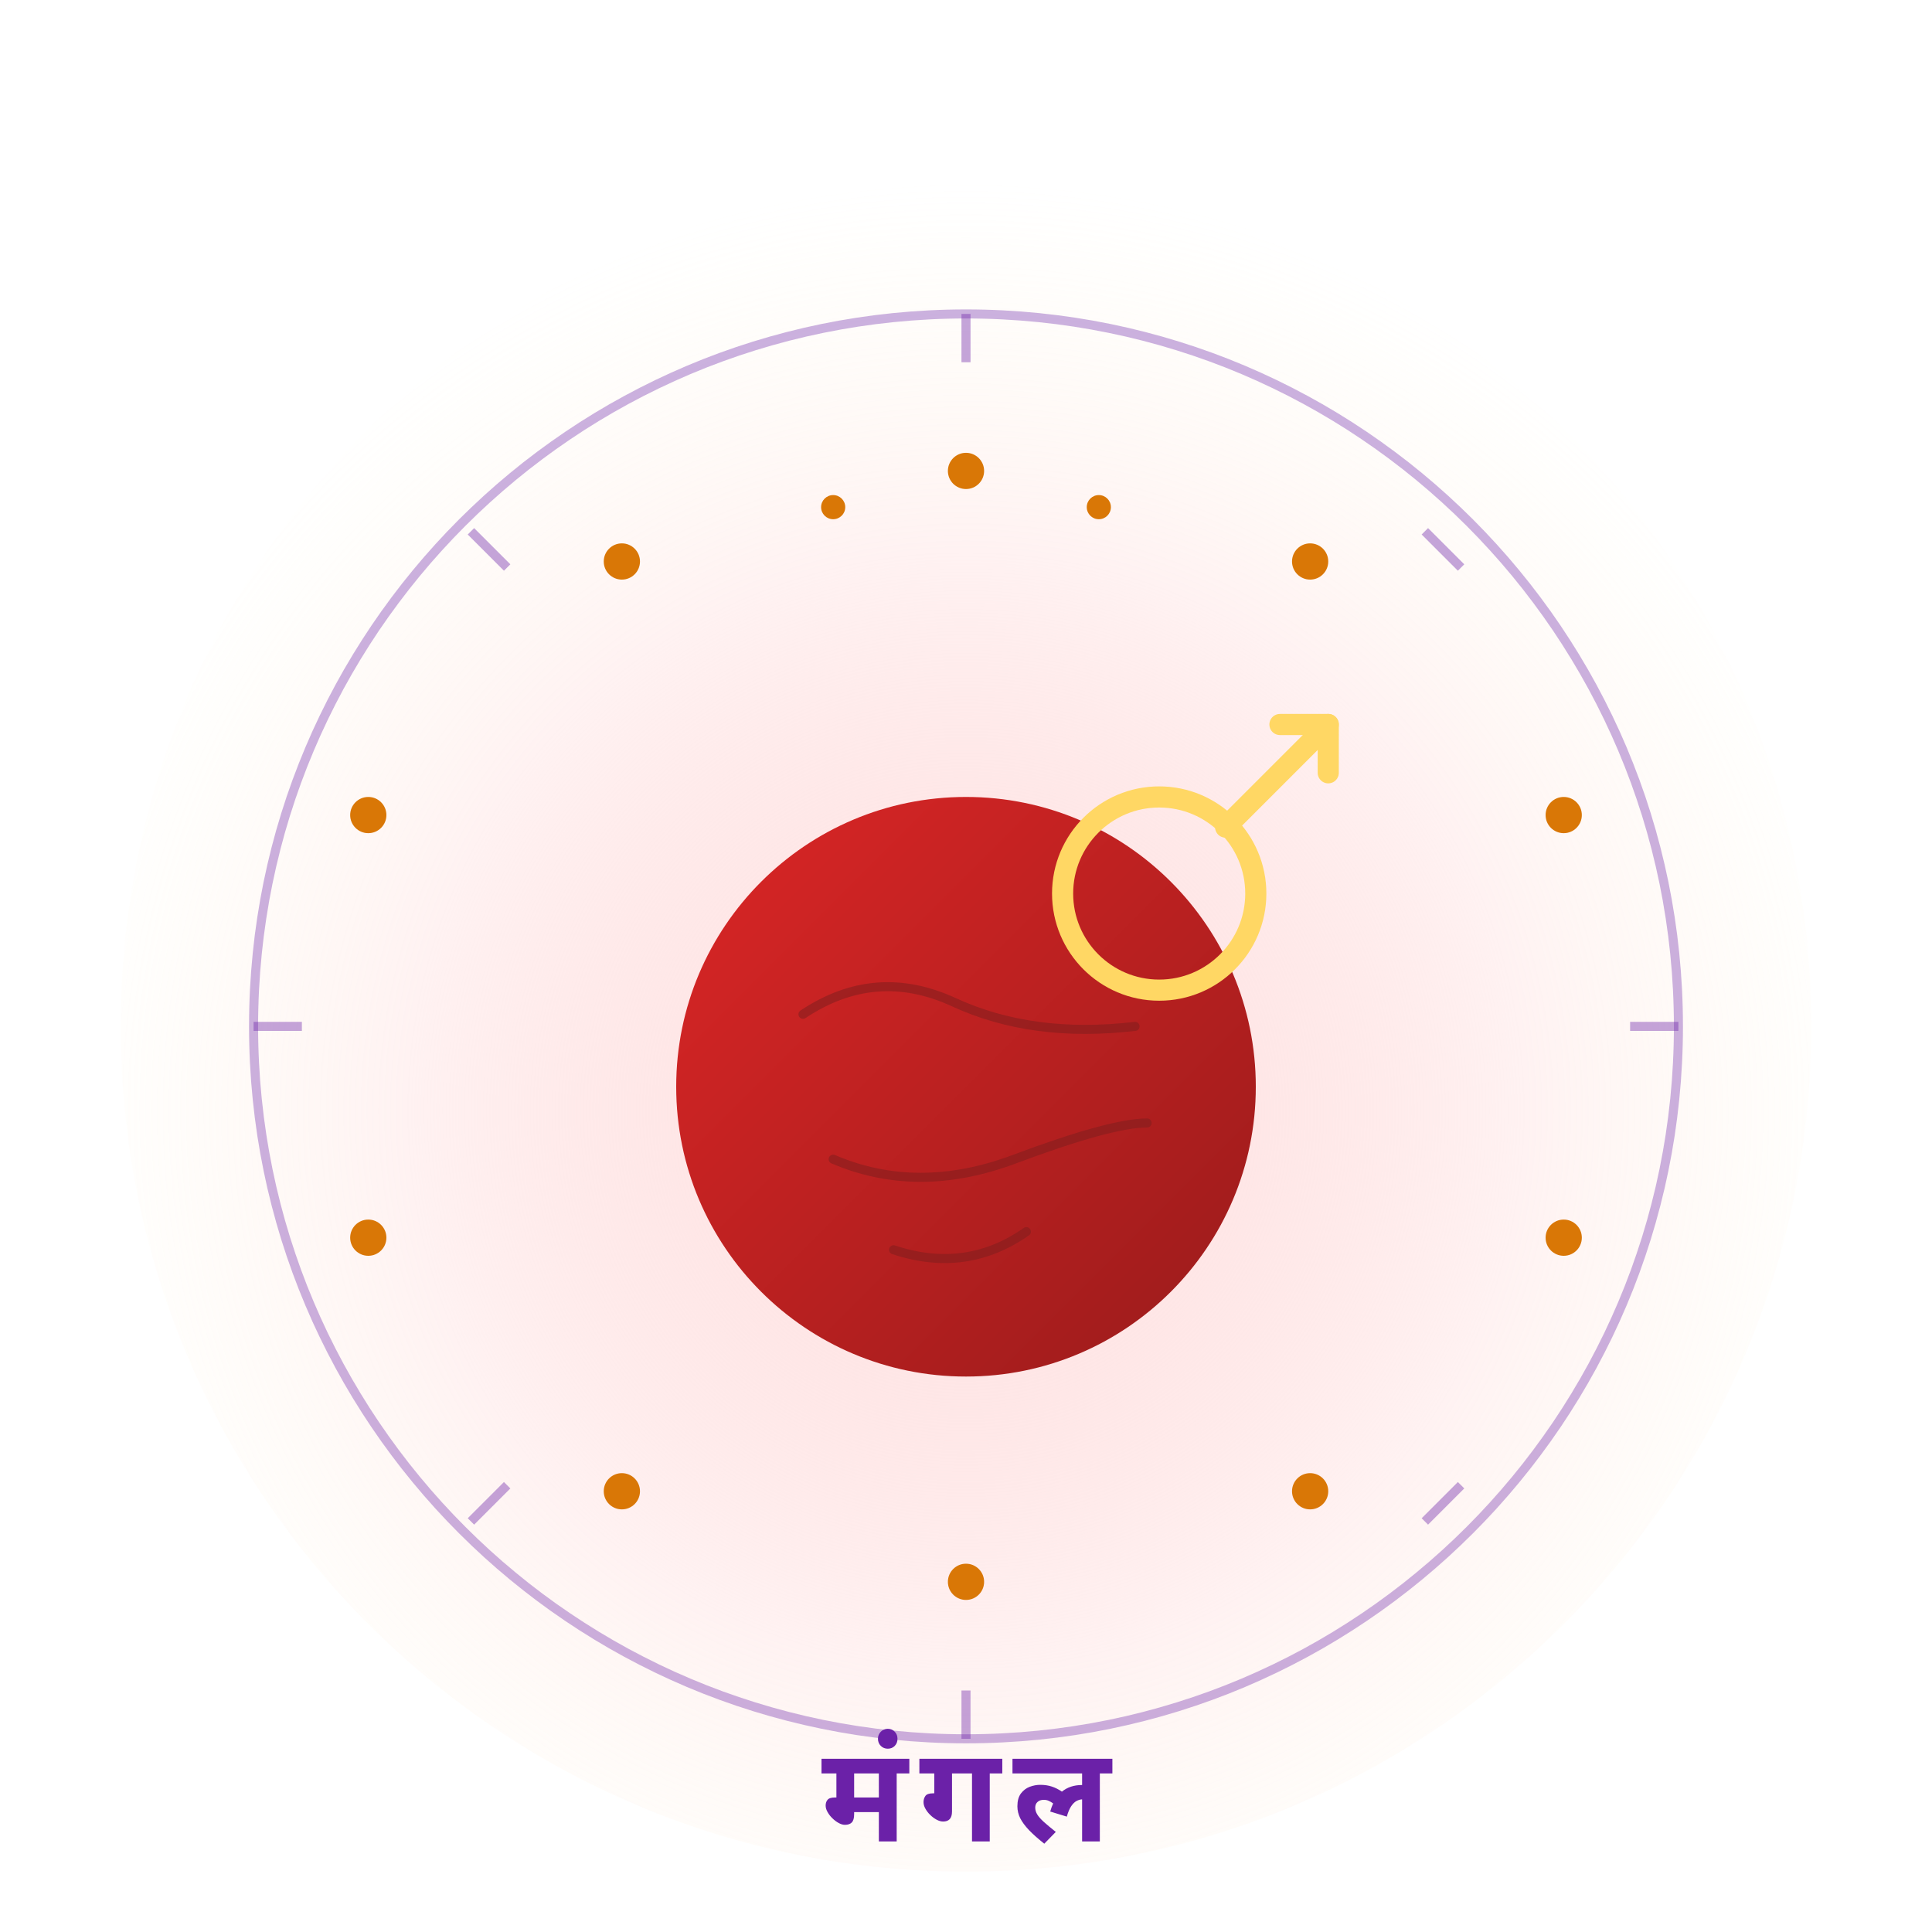
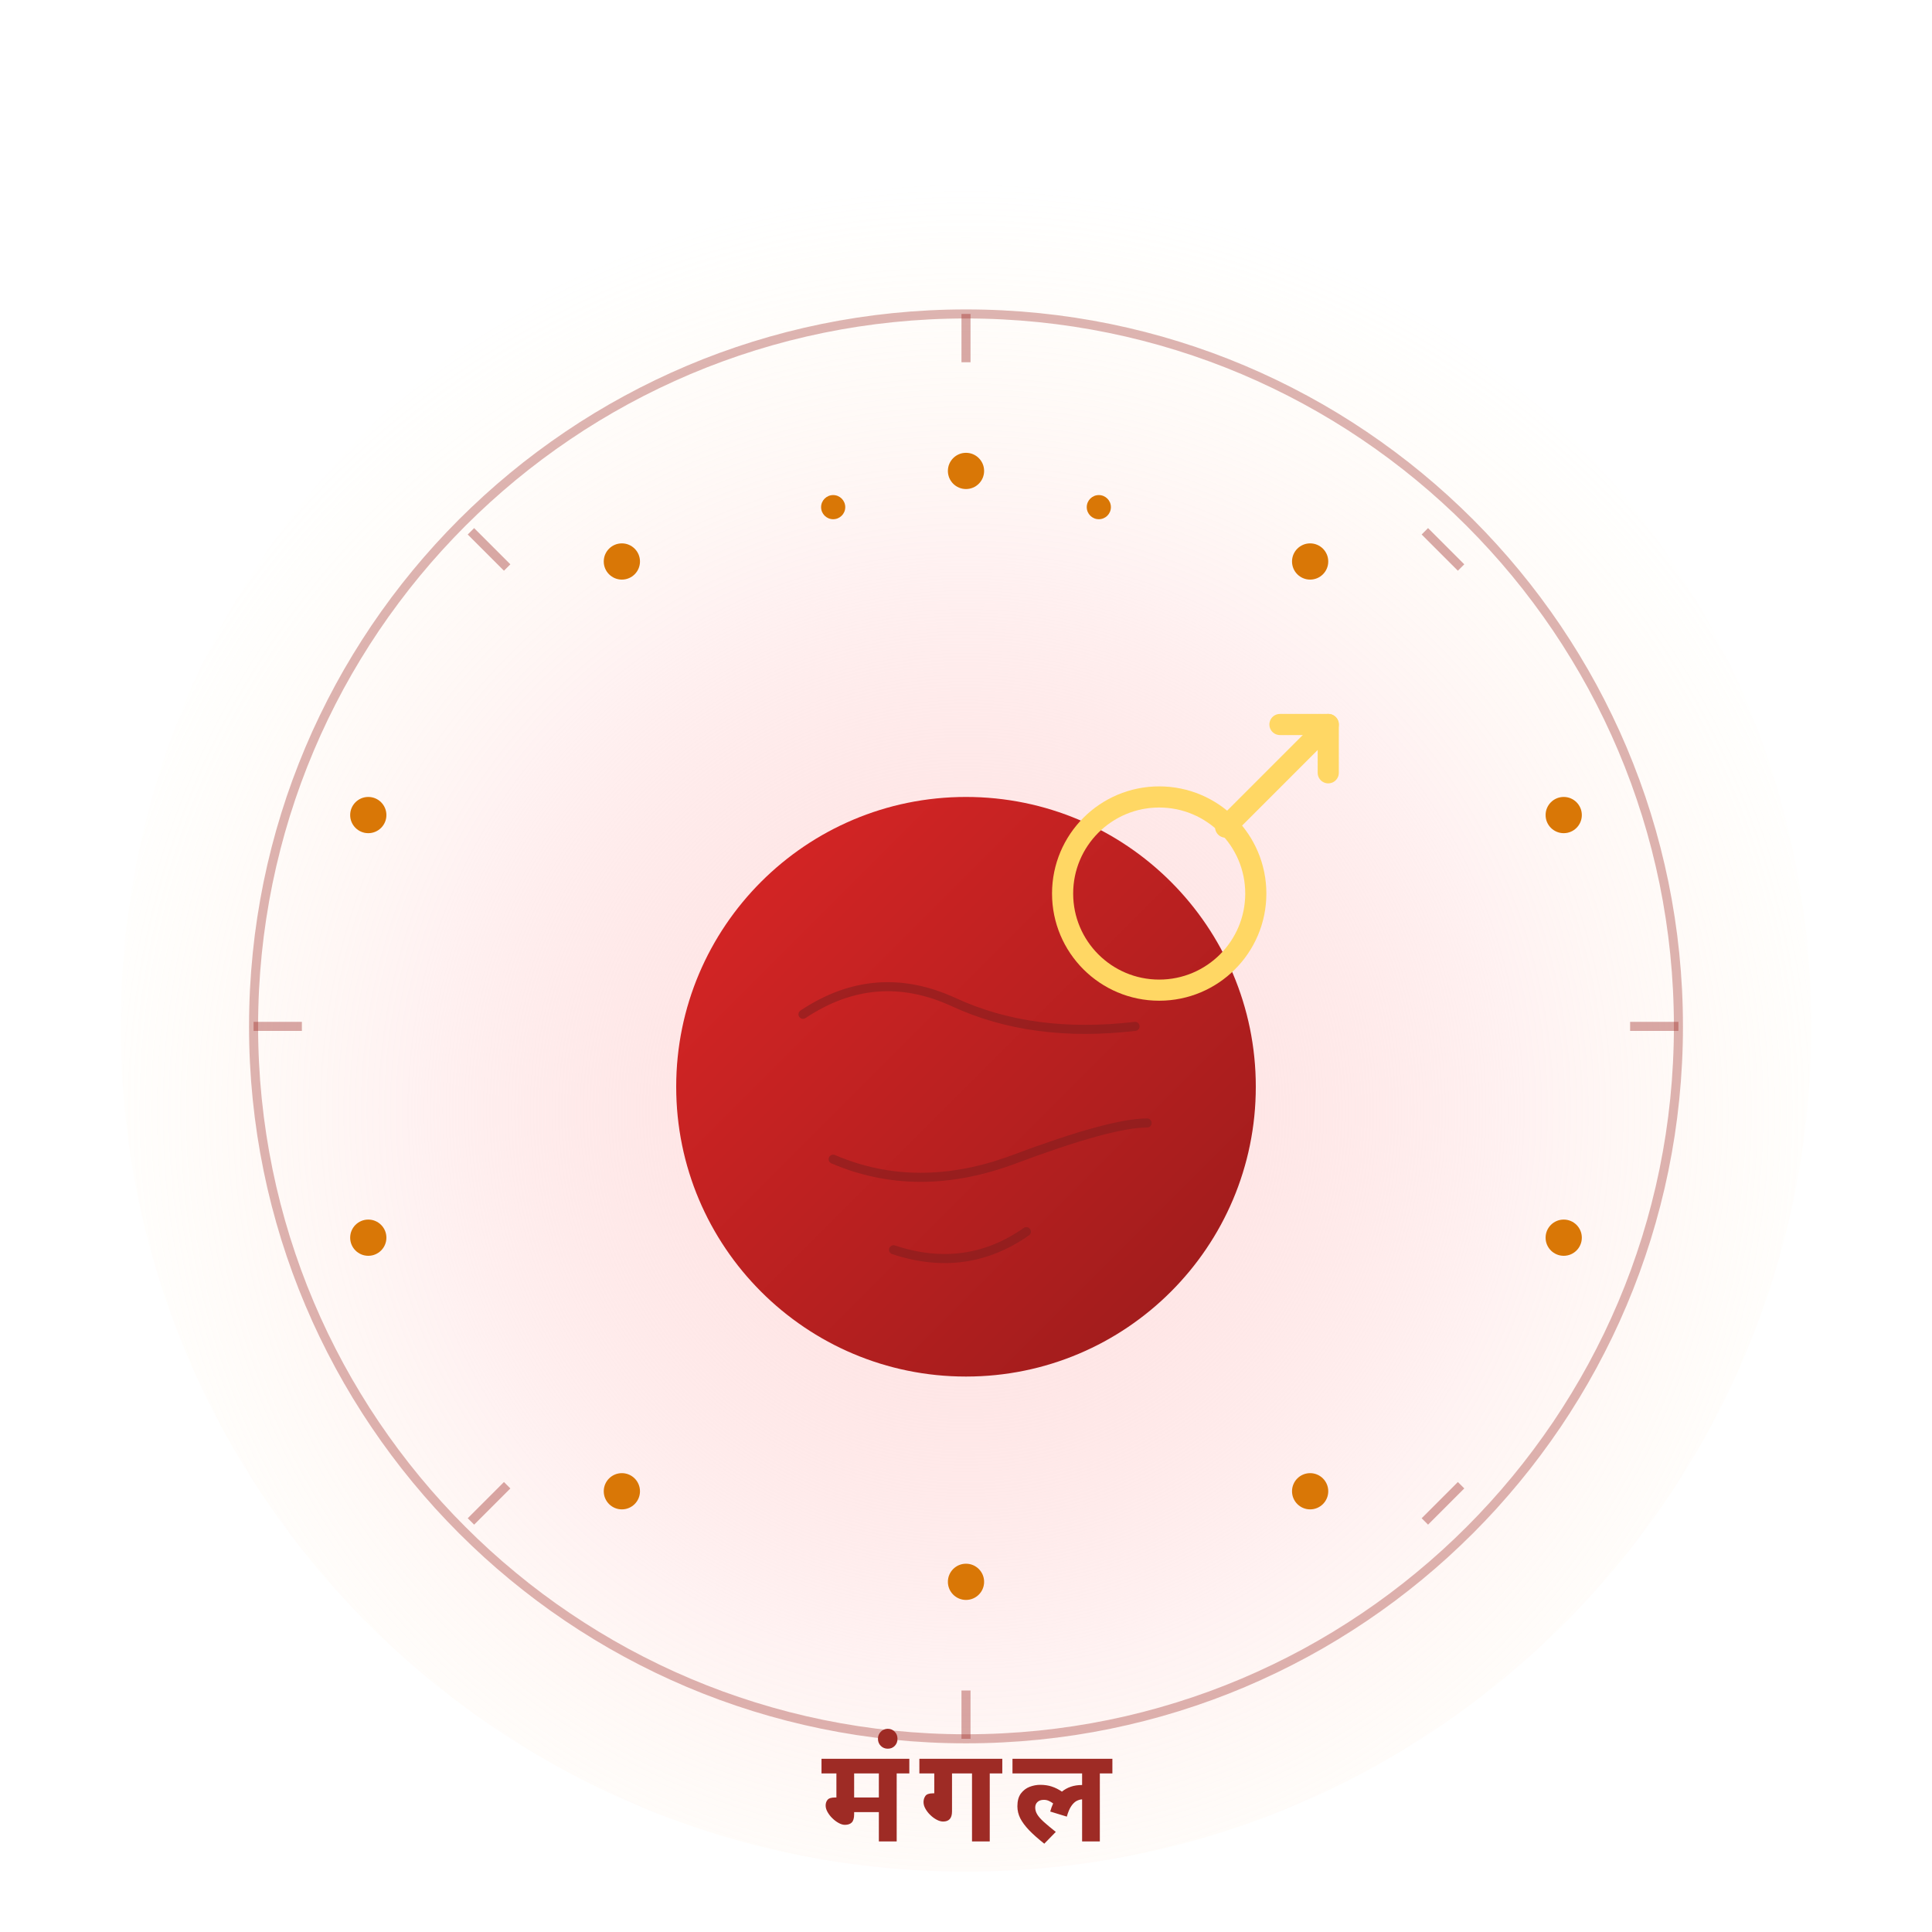
<svg xmlns="http://www.w3.org/2000/svg" viewBox="0 0 320 320" role="img" aria-label="Mars (Mangal) symbol with energy aura">
  <defs>
    <radialGradient id="aura" cx="0.5" cy="0.55" r="0.55">
      <stop offset="0%" stop-color="#fee2e2" stop-opacity="0.95" />
      <stop offset="60%" stop-color="#fecaca" stop-opacity="0.25" />
      <stop offset="100%" stop-color="#fef3c7" stop-opacity="0" />
    </radialGradient>
    <linearGradient id="planet" x1="0" y1="0" x2="1" y2="1">
      <stop offset="0%" stop-color="#dc2626" />
      <stop offset="100%" stop-color="#991b1b" />
    </linearGradient>
    <linearGradient id="ring" x1="0" y1="0" x2="0" y2="1">
-       <stop offset="0%" stop-color="#6b21a8" />
-       <stop offset="100%" stop-color="#581c87" />
+       <stop offset="0%" stop-color="#9E2B25" />
+       <stop offset="100%" stop-color="#17131A" />
    </linearGradient>
  </defs>
  <circle cx="160" cy="170" r="140" fill="url(#aura)" />
-   <circle cx="160" cy="170" r="118" fill="none" stroke="#6b21a8" stroke-width="1.5" opacity="0.35" />
-   <g stroke="#6b21a8" stroke-width="1.5" opacity="0.4">
+   <circle cx="160" cy="170" r="118" fill="none" stroke="#9E2B25" stroke-width="1.5" opacity="0.35" />
+   <g stroke="#9E2B25" stroke-width="1.5" opacity="0.4">
    <line x1="160" y1="52" x2="160" y2="60" />
    <line x1="160" y1="280" x2="160" y2="288" />
    <line x1="42" y1="170" x2="50" y2="170" />
    <line x1="270" y1="170" x2="278" y2="170" />
    <line x1="78" y1="88" x2="84" y2="94" />
    <line x1="236" y1="88" x2="242" y2="94" />
    <line x1="78" y1="252" x2="84" y2="246" />
    <line x1="236" y1="252" x2="242" y2="246" />
  </g>
  <g fill="#d97706">
    <circle cx="160" cy="78" r="3" />
    <circle cx="217" cy="93" r="3" />
    <circle cx="259" cy="135" r="3" />
    <circle cx="259" cy="205" r="3" />
    <circle cx="217" cy="247" r="3" />
    <circle cx="160" cy="262" r="3" />
    <circle cx="103" cy="247" r="3" />
    <circle cx="61" cy="205" r="3" />
    <circle cx="61" cy="135" r="3" />
    <circle cx="103" cy="93" r="3" />
    <circle cx="138" cy="84" r="2" />
    <circle cx="182" cy="84" r="2" />
  </g>
  <circle cx="160" cy="180" r="48" fill="url(#planet)" />
  <g stroke="#7f1d1d" stroke-width="1.5" stroke-linecap="round" opacity="0.55" fill="none">
    <path d="M133 168 q12 -8 25 -2 t30 4" />
    <path d="M138 192 q14 6 30 0 t22 -6" />
    <path d="M148 207 q12 4 22 -3" />
  </g>
  <g transform="translate(192 148)">
    <circle cx="0" cy="0" r="16" fill="none" stroke="#ffd764" stroke-width="3.5" />
    <line x1="11" y1="-11" x2="28" y2="-28" stroke="#ffd764" stroke-width="3.5" stroke-linecap="round" />
    <polyline points="20,-28 28,-28 28,-20" fill="none" stroke="#ffd764" stroke-width="3.5" stroke-linejoin="round" stroke-linecap="round" />
  </g>
-   <text x="160" y="305" text-anchor="middle" font-family="'Noto Sans Devanagari', serif" font-size="22" fill="#6b21a8" font-weight="600" letter-spacing="2">मंगल</text>
+   <text x="160" y="305" text-anchor="middle" font-family="'Noto Sans Devanagari', serif" font-size="22" fill="#9E2B25" font-weight="600" letter-spacing="2">मंगल</text>
</svg>
